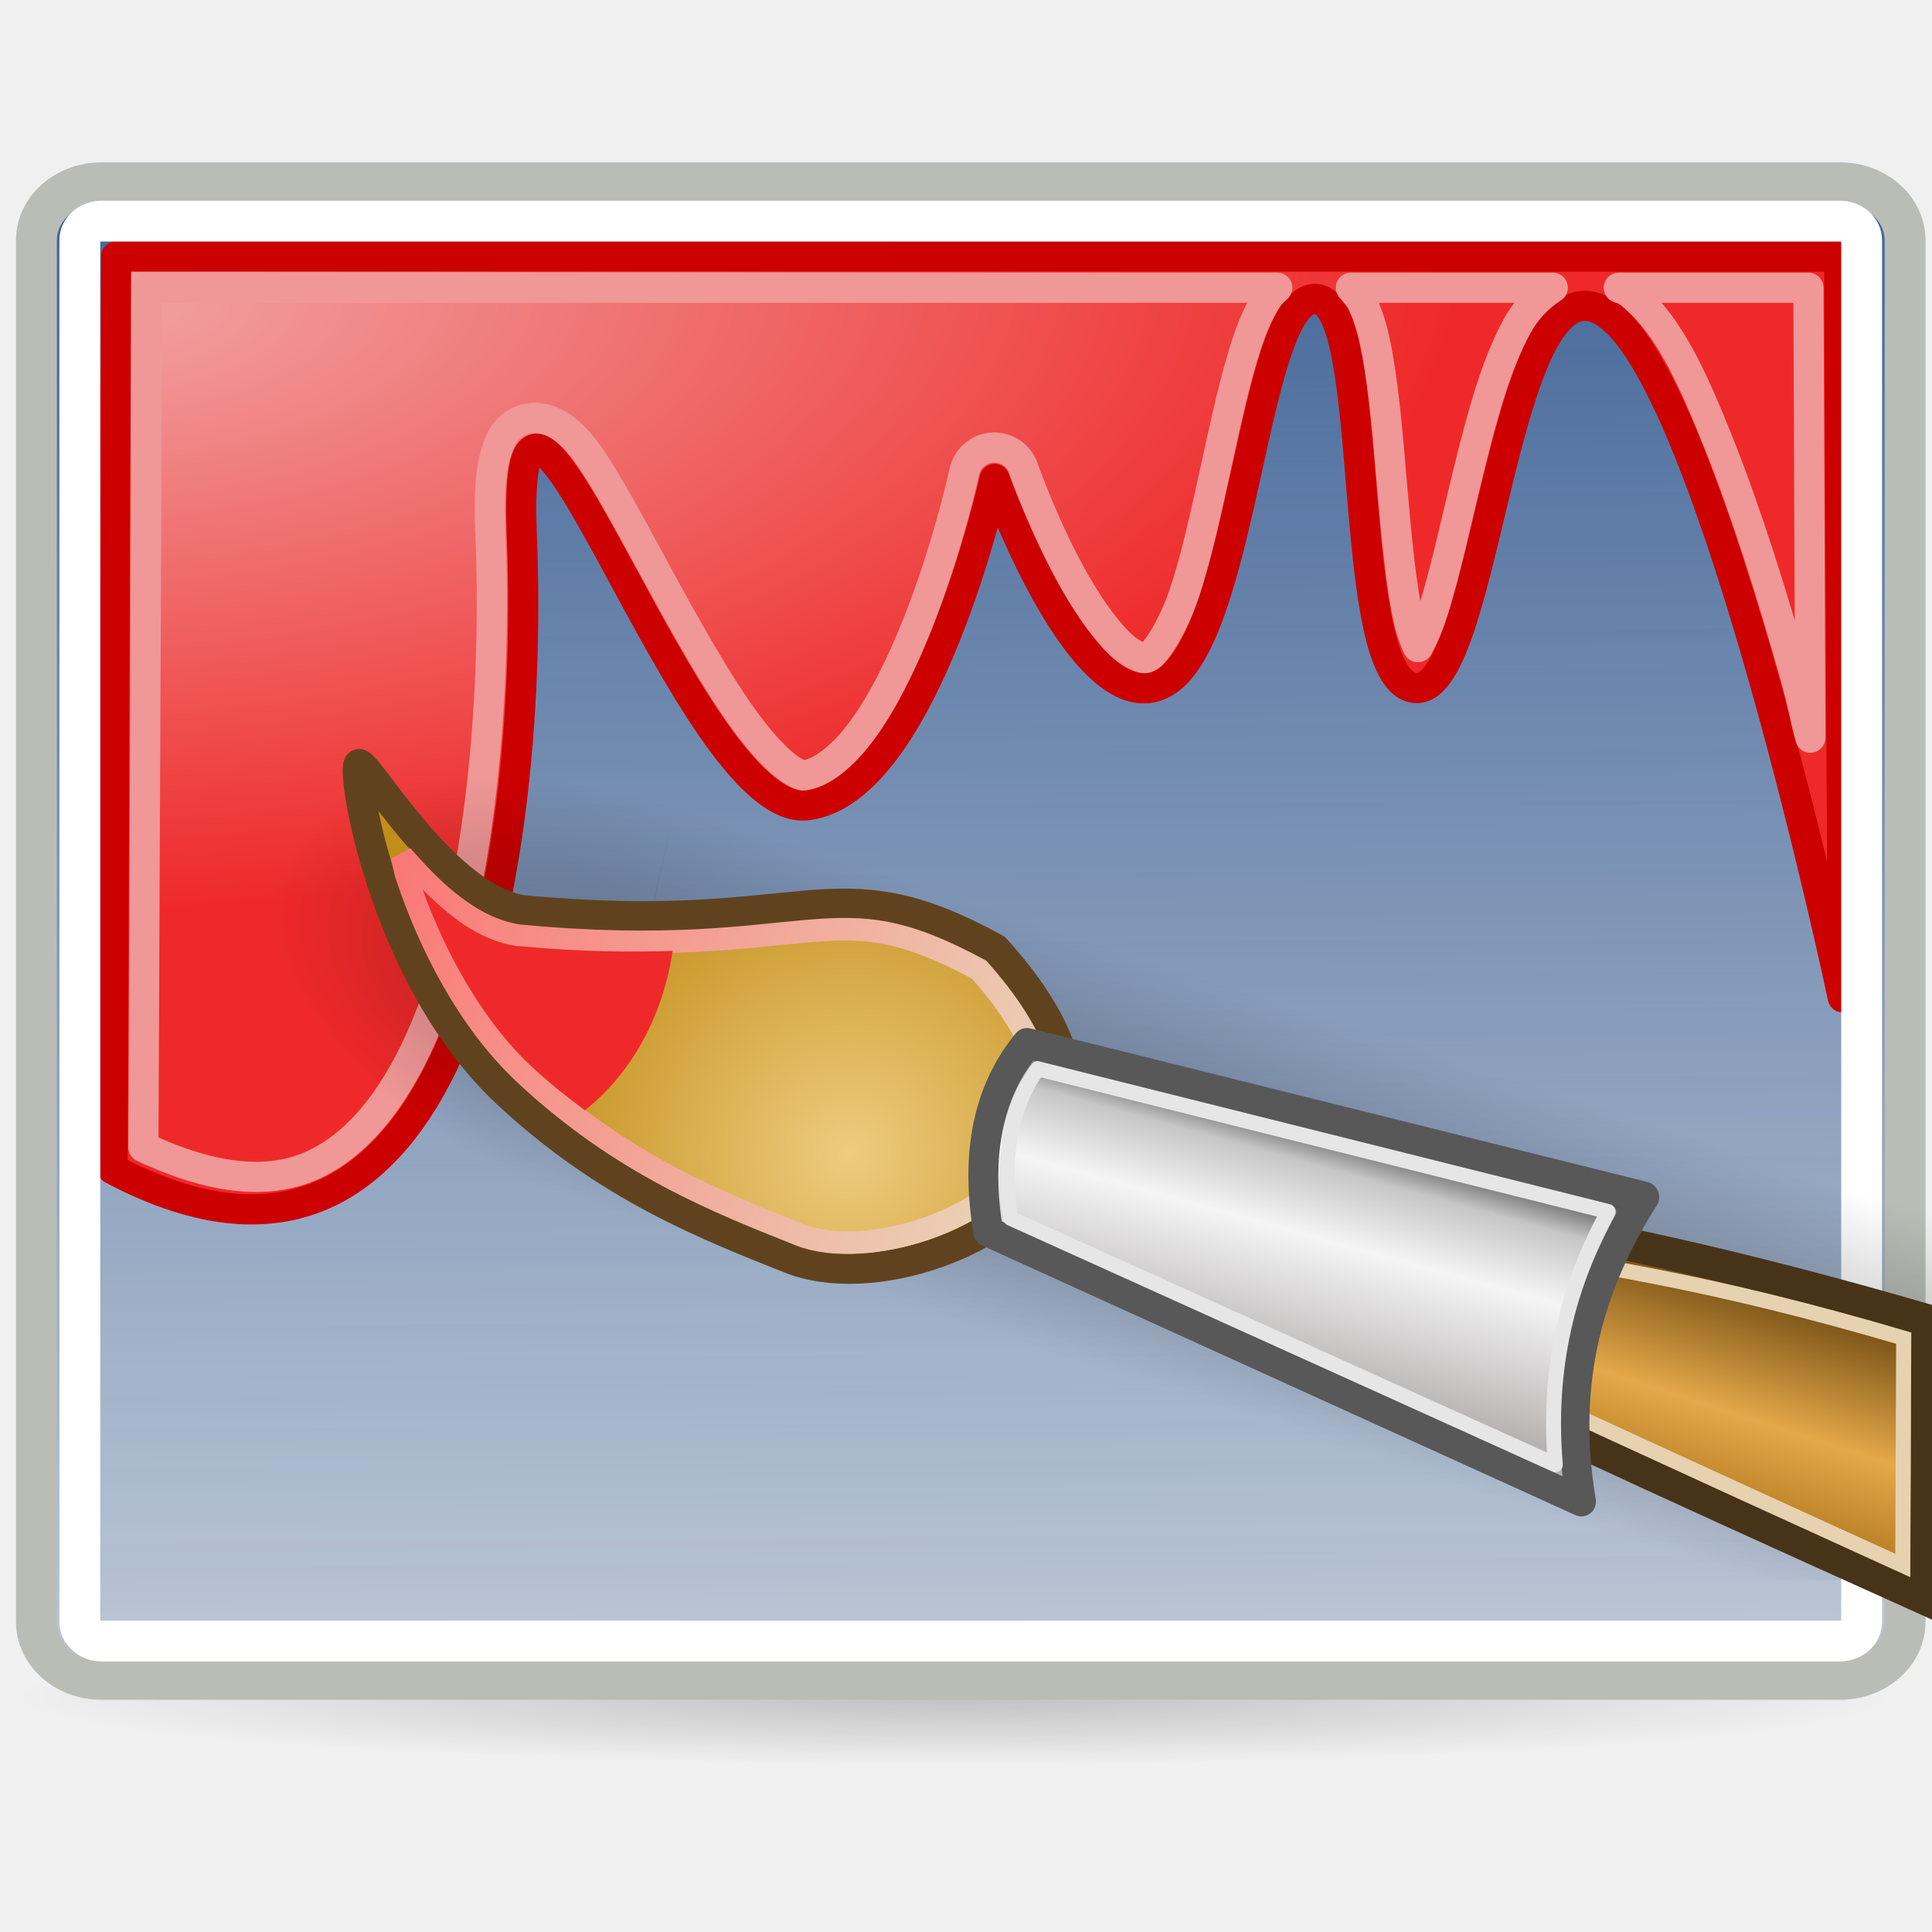
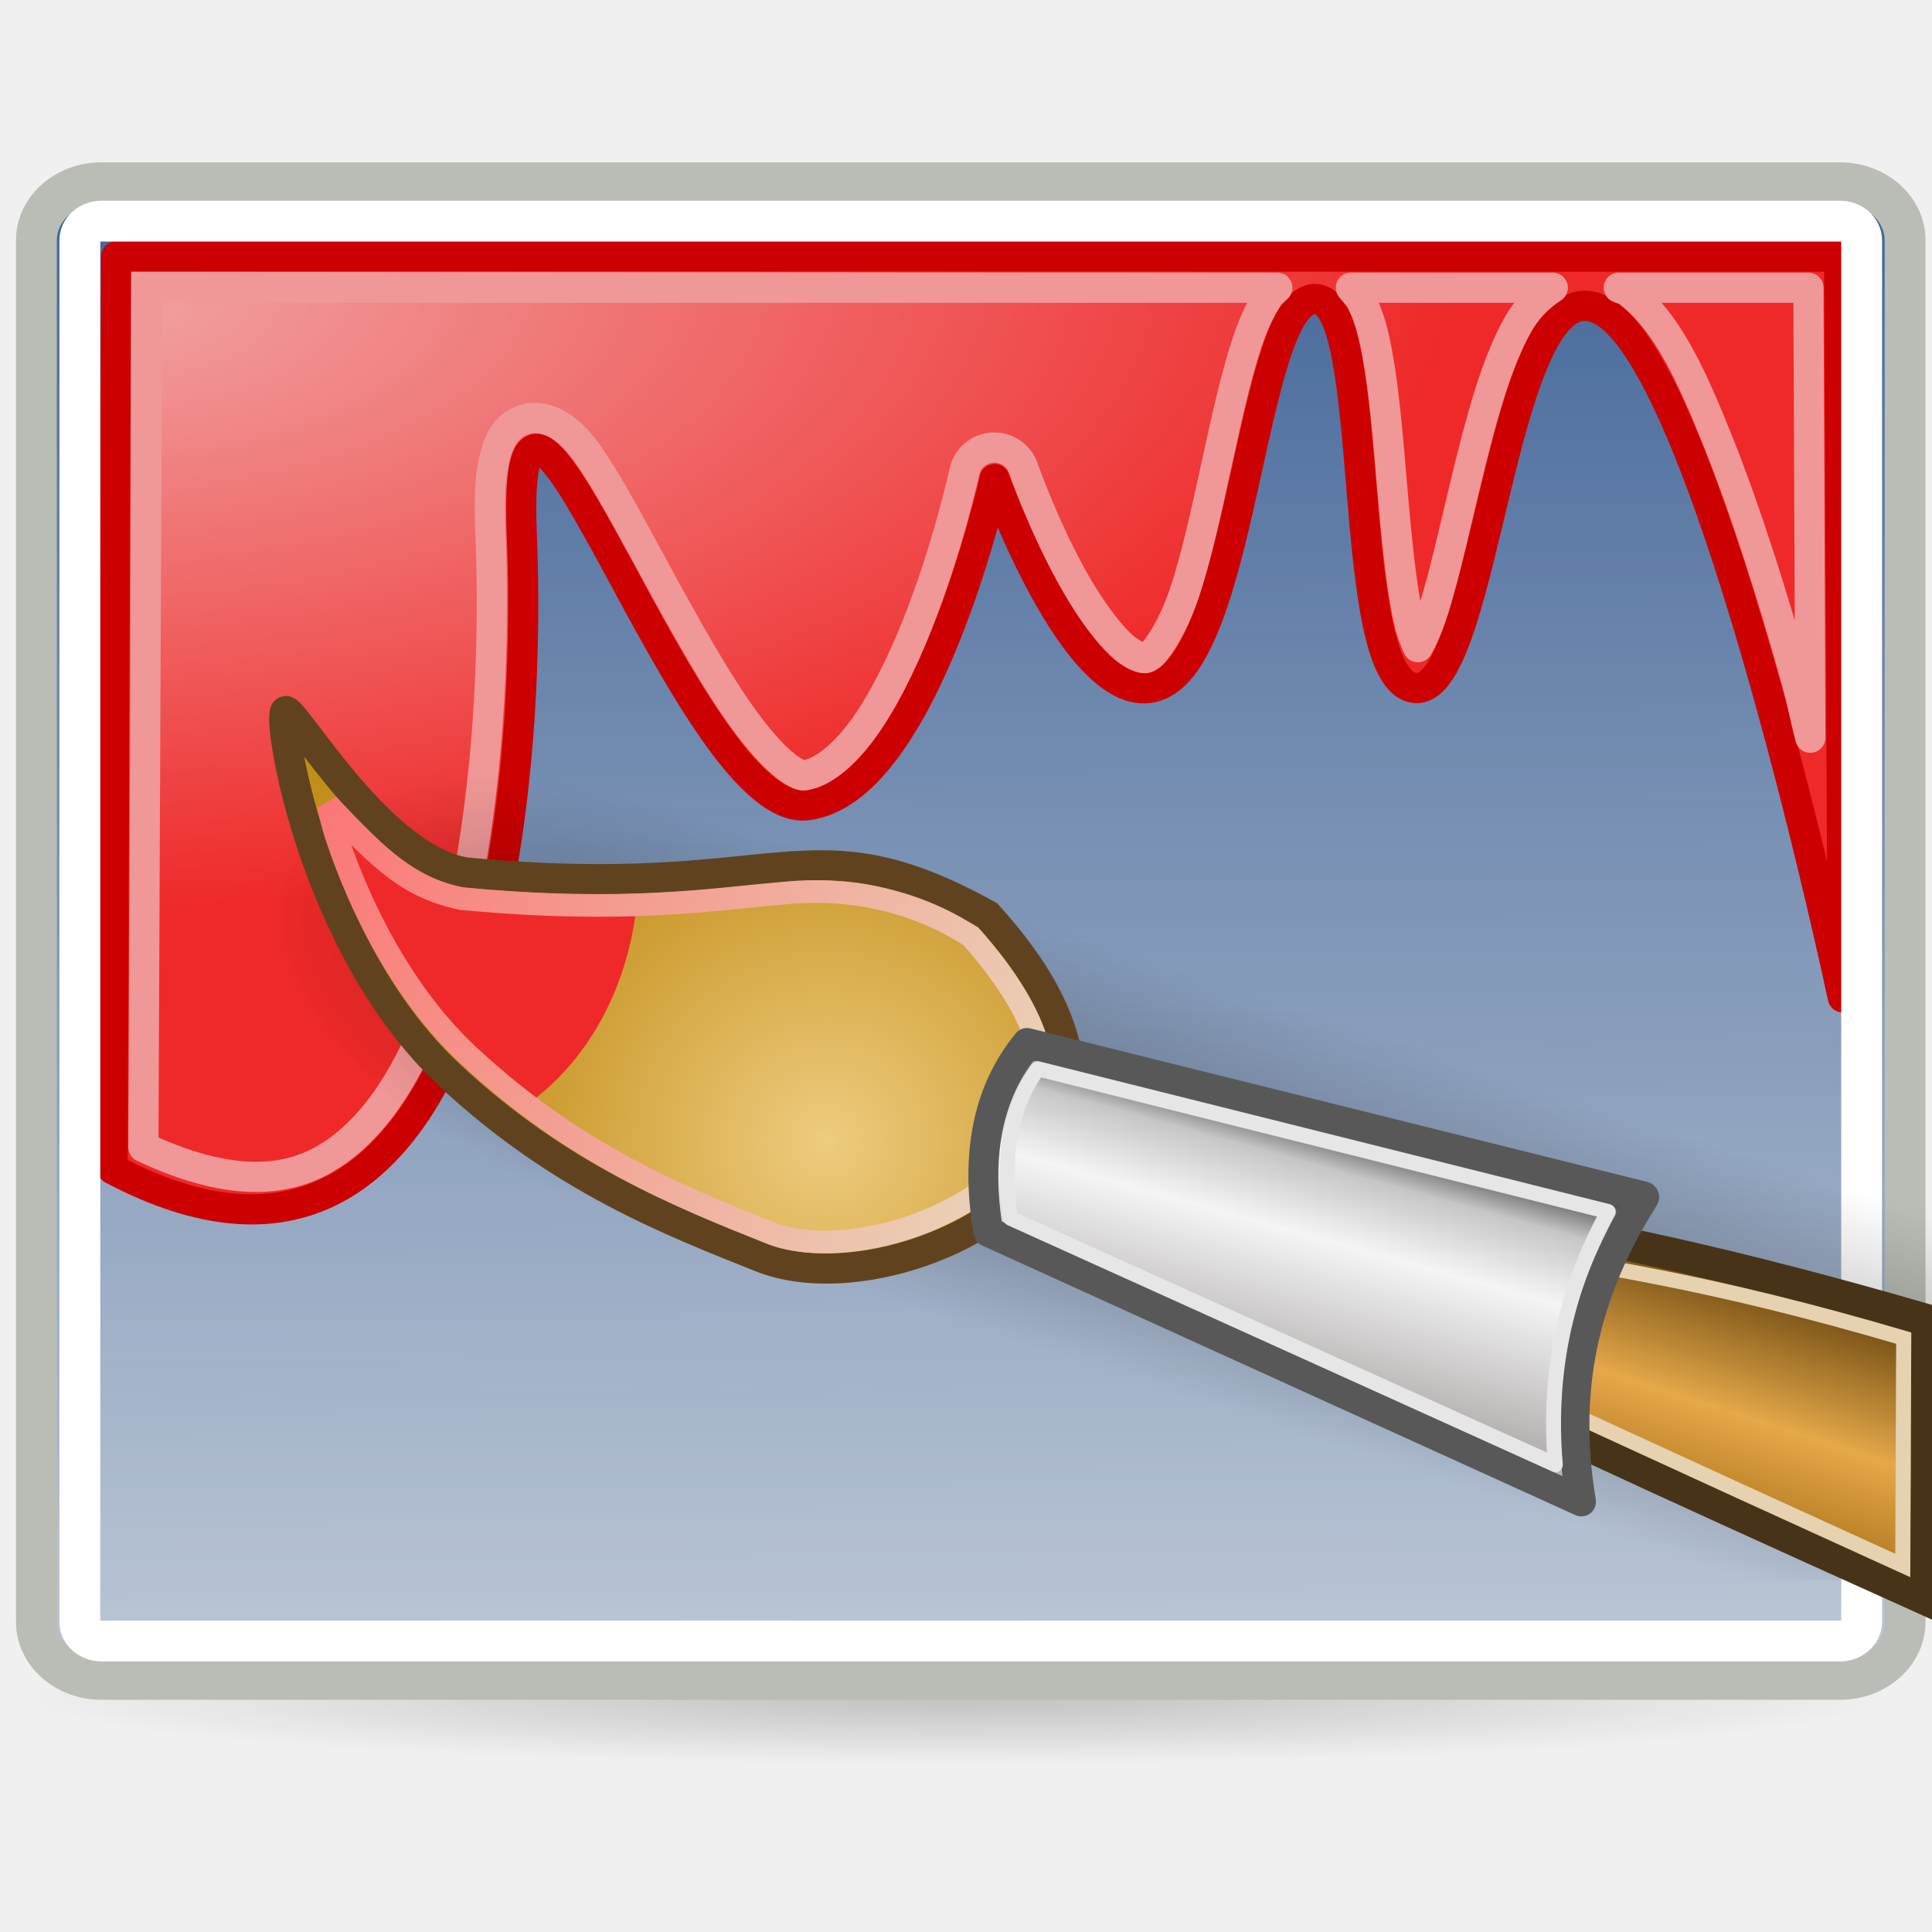
<svg xmlns="http://www.w3.org/2000/svg" xmlns:xlink="http://www.w3.org/1999/xlink" version="1.0" width="64" height="64" id="svg11622">
  <defs id="defs11624">
    <linearGradient id="linearGradient3354">
      <stop style="stop-color:#fb7575;stop-opacity:1;" offset="0" id="stop3356" />
      <stop style="stop-color:#ead4b9;stop-opacity:1;" offset="1" id="stop3358" />
    </linearGradient>
    <linearGradient id="linearGradient2941">
      <stop style="stop-color:#f1a1a1;stop-opacity:1;" offset="0" id="stop2943" />
      <stop style="stop-color:#ef2929;stop-opacity:1;" offset="1" id="stop2945" />
    </linearGradient>
    <linearGradient id="linearGradient3260">
      <stop style="stop-color:#204a87;stop-opacity:1;" offset="0" id="stop3262" />
      <stop style="stop-color:#204a87;stop-opacity:0;" offset="1" id="stop3264" />
    </linearGradient>
-     <radialGradient gradientTransform="matrix(-1.957639,-9.2540676e-8,-1.2888861e-7,1.456579,110.0178,62.73803)" gradientUnits="userSpaceOnUse" xlink:href="#linearGradient51765" id="radialGradient54733" fy="-12.203" fx="51.438" r="2.172" cy="-12.203" cx="51.438" />
-     <radialGradient gradientTransform="matrix(1.957639,-8.146468e-7,6.6614241e-7,1.456579,-59.01756,62.73807)" gradientUnits="userSpaceOnUse" xlink:href="#linearGradient51765" id="radialGradient54731" fy="-12.203" fx="51.438" r="2.172" cy="-12.203" cx="51.438" />
-     <linearGradient gradientTransform="matrix(0.9788196,0,0,0.7154223,-8.500802,52.11272)" gradientUnits="userSpaceOnUse" xlink:href="#linearGradient47870" id="linearGradient54729" y2="-5.563" x2="32.085" y1="-14.402" x1="32.085" />
-     <linearGradient id="linearGradient13816">
-       <stop id="stop13818" offset="0" style="stop-color:#f7f7f6;stop-opacity:1" />
-       <stop id="stop13820" offset="1" style="stop-color:#eff0ee;stop-opacity:0" />
-     </linearGradient>
    <linearGradient id="linearGradient47870">
      <stop id="stop47872" offset="0" style="stop-color:#000000;stop-opacity:0" />
      <stop id="stop47878" offset="0.5" style="stop-color:#000000;stop-opacity:1" />
      <stop id="stop47874" offset="1" style="stop-color:#000000;stop-opacity:0" />
    </linearGradient>
    <linearGradient id="linearGradient51765">
      <stop id="stop51767" offset="0" style="stop-color:#000000;stop-opacity:1" />
      <stop id="stop51769" offset="1" style="stop-color:#000000;stop-opacity:0" />
    </linearGradient>
-     <linearGradient id="linearGradient12914">
-       <stop id="stop12916" offset="0" style="stop-color:#3465a4;stop-opacity:1" />
-       <stop id="stop12918" offset="1" style="stop-color:#3465a4;stop-opacity:0" />
-     </linearGradient>
    <linearGradient y2="-2.271" x2="19.424" y1="-4.502" x1="16.455" gradientTransform="matrix(0.9478724,0.5466487,-4.1689478e-2,1.003797,2.653338,23.66723)" gradientUnits="userSpaceOnUse" id="linearGradient2317" xlink:href="#linearGradient33721" />
-     <linearGradient id="linearGradient2305">
-       <stop style="stop-color:#000000;stop-opacity:1" offset="0" id="stop2307" />
-       <stop style="stop-color:#000000;stop-opacity:0" offset="1" id="stop2309" />
-     </linearGradient>
-     <linearGradient id="linearGradient2297">
-       <stop style="stop-color:#000000;stop-opacity:0" offset="0" id="stop2299" />
-       <stop style="stop-color:#000000;stop-opacity:1" offset="0.5" id="stop2301" />
-       <stop style="stop-color:#000000;stop-opacity:0" offset="1" id="stop2303" />
-     </linearGradient>
    <linearGradient id="linearGradient33721">
      <stop id="stop33723" offset="0" style="stop-color:#b7b3b3;stop-opacity:1;" />
      <stop style="stop-color:#f5f5f5;stop-opacity:1;" offset="0.5" id="stop33729" />
      <stop id="stop33731" offset="0.75" style="stop-color:#c6c6c6;stop-opacity:1;" />
      <stop id="stop33725" offset="1" style="stop-color:#000000;stop-opacity:1;" />
    </linearGradient>
    <linearGradient id="linearGradient42491">
      <stop id="stop42493" offset="0" style="stop-color:#8f5802;stop-opacity:1;" />
      <stop style="stop-color:#e5a849;stop-opacity:1;" offset="0.5" id="stop42499" />
      <stop id="stop42495" offset="1" style="stop-color:#492d01;stop-opacity:1;" />
    </linearGradient>
    <linearGradient id="linearGradient5980">
      <stop id="stop5982" offset="0" style="stop-color:#eecb7e;stop-opacity:1;" />
      <stop id="stop5984" offset="1" style="stop-color:#c28e1a;stop-opacity:1;" />
    </linearGradient>
-     <linearGradient id="linearGradient3237">
-       <stop id="stop3239" offset="0" style="stop-color:#fce94f;stop-opacity:0.896;" />
-       <stop id="stop3241" offset="1" style="stop-color:#fc2020;stop-opacity:1;" />
-     </linearGradient>
    <linearGradient xlink:href="#linearGradient42491" id="linearGradient2347" gradientUnits="userSpaceOnUse" gradientTransform="matrix(1.574904,-1.387597,-1.191536,-1.8129,25.88795,55.32875)" x1="20.661" y1="-18.669" x2="24.813" y2="-15.544" />
    <radialGradient xlink:href="#linearGradient51765" id="radialGradient2350" gradientUnits="userSpaceOnUse" gradientTransform="matrix(-5.459551,-1.77266,0.6855133,-3.007663,310.072,87.76045)" cx="51.438" cy="-12.203" fx="51.438" fy="-12.203" r="2.172" />
    <linearGradient xlink:href="#linearGradient47870" id="linearGradient2353" gradientUnits="userSpaceOnUse" gradientTransform="matrix(2.729775,0.8863304,0.3367009,-1.477262,-25.45853,2.38074)" x1="32.085" y1="-14.402" x2="32.085" y2="-5.563" />
    <linearGradient xlink:href="#linearGradient3260" id="linearGradient2359" gradientUnits="userSpaceOnUse" gradientTransform="matrix(0.5070152,0.4427021,-0.5013331,0.4477196,33.50563,9.825056)" x1="-16.136" y1="-24.026" x2="78.609" y2="70.401" />
    <radialGradient xlink:href="#linearGradient2941" id="radialGradient2947" cx="3.252" cy="-3.564" fx="3.252" fy="-3.564" r="28.896" gradientTransform="matrix(3.0643561e-2,0.6932376,-1.546337,7.4110402e-2,-1.882311,8.150153)" gradientUnits="userSpaceOnUse" />
-     <radialGradient xlink:href="#linearGradient5980" id="radialGradient2966" gradientUnits="userSpaceOnUse" gradientTransform="matrix(1.762095,-0.769388,-0.7620466,-1.726831,41.55657,110.0165)" cx="8.689" cy="37.717" fx="8.689" fy="37.717" r="5.875" />
+     <radialGradient xlink:href="#linearGradient5980" id="radialGradient2966" gradientUnits="userSpaceOnUse" gradientTransform="matrix(1.943773,-0.8498638,-0.840616,-1.907452,42.18184,117.1213)" cx="8.689" cy="37.717" fx="8.689" fy="37.717" r="5.875" />
    <linearGradient xlink:href="#linearGradient3354" id="linearGradient4136" gradientUnits="userSpaceOnUse" x1="12.938" y1="27.353" x2="34.956" y2="37.721" />
-     <linearGradient y2="46.214" x2="-40.536" y1="28" x1="-36.786" gradientTransform="matrix(0.147241,3.467781e-2,-3.467781e-2,0.147241,5.799472,22.93783)" gradientUnits="userSpaceOnUse" id="linearGradient7379" xlink:href="#linearGradient5316" />
-     <linearGradient y2="43.714" x2="-37.143" y1="25.5" x1="-28.393" gradientTransform="matrix(0.147241,3.467781e-2,-3.467781e-2,0.147241,5.799472,22.93783)" gradientUnits="userSpaceOnUse" id="linearGradient7377" xlink:href="#linearGradient5268" />
-     <linearGradient y2="44.786" x2="-45.714" y1="25.321" x1="-55.893" gradientTransform="matrix(0.147241,3.467781e-2,-3.467781e-2,0.147241,5.799472,22.93783)" gradientUnits="userSpaceOnUse" id="linearGradient7375" xlink:href="#linearGradient5268" />
-     <radialGradient r="12.182" fy="20.011" fx="-32.547" cy="20.011" cx="-32.547" gradientTransform="matrix(0.147241,3.467781e-2,-1.445633e-2,6.138108e-2,4.361972,22.91414)" gradientUnits="userSpaceOnUse" id="radialGradient7373" xlink:href="#linearGradient5268" />
-     <linearGradient y2="9.429" x2="-28.929" y1="13.536" x1="-23.214" gradientTransform="matrix(0.147241,3.467781e-2,-3.467781e-2,0.147241,5.799472,22.93783)" gradientUnits="userSpaceOnUse" id="linearGradient7371" xlink:href="#linearGradient5268" />
-     <linearGradient y2="9.071" x2="-53.393" y1="14.607" x1="-61.429" gradientTransform="matrix(0.147241,3.467781e-2,-3.467781e-2,0.147241,5.799472,22.93783)" gradientUnits="userSpaceOnUse" id="linearGradient7369" xlink:href="#linearGradient5268" />
-     <linearGradient y2="13.893" x2="-31.071" y1="22.643" x1="-24.107" gradientTransform="matrix(0.147241,3.467781e-2,-3.467781e-2,0.147241,5.799472,22.93783)" gradientUnits="userSpaceOnUse" id="linearGradient7367" xlink:href="#linearGradient5268" />
-     <linearGradient y2="20.321" x2="-47.014" y1="28.042" x1="-47.014" gradientTransform="matrix(0.147241,3.467781e-2,-3.467781e-2,0.147241,5.799472,22.87972)" gradientUnits="userSpaceOnUse" id="linearGradient7365" xlink:href="#linearGradient5244" />
-     <linearGradient y2="-15.758" x2="24.701" y1="26.765" x1="23.81" gradientTransform="matrix(0.154028,3.627621e-2,-3.46176e-2,0.146985,-4.005288,21.16592)" gradientUnits="userSpaceOnUse" id="linearGradient7363" xlink:href="#linearGradient5268" />
-     <linearGradient y2="46.393" x2="-42.679" y1="28.357" x1="-46.429" gradientTransform="matrix(0.147241,3.467781e-2,-3.467781e-2,0.147241,24.37377,20.5514)" gradientUnits="userSpaceOnUse" id="linearGradient7361" xlink:href="#linearGradient5308" />
-     <linearGradient y2="13.893" x2="-50.536" y1="23" x1="-58.036" gradientTransform="matrix(0.147241,3.467781e-2,-3.467781e-2,0.147241,24.36513,20.59553)" gradientUnits="userSpaceOnUse" id="linearGradient7359" xlink:href="#linearGradient5268" />
-     <linearGradient y2="20.143" x2="-36.547" y1="27.107" x1="-37.143" gradientTransform="matrix(0.147241,3.467781e-2,-3.467781e-2,0.147241,24.37377,20.5514)" gradientUnits="userSpaceOnUse" id="linearGradient7357" xlink:href="#linearGradient5252" />
-     <linearGradient y2="8.288" x2="23.656" y1="8.478" x1="12.185" gradientTransform="matrix(0.179162,4.219576e-2,-4.219576e-2,0.179162,-8.790218,19.1685)" gradientUnits="userSpaceOnUse" id="linearGradient7355" xlink:href="#linearGradient4743" />
-     <linearGradient y2="36.625" x2="31.5" y1="12.25" x1="16.25" gradientTransform="matrix(0.55961,0,0,0.505142,10.66703,11.20925)" gradientUnits="userSpaceOnUse" id="linearGradient6910" xlink:href="#linearGradient6732" />
-     <linearGradient id="linearGradient5316">
-       <stop style="stop-color:#ef2929;stop-opacity:0;" offset="0" id="stop5318" />
-       <stop style="stop-color:#a40000;stop-opacity:1;" offset="1" id="stop5320" />
-     </linearGradient>
-     <linearGradient id="linearGradient5308">
-       <stop style="stop-color:#8ae234;stop-opacity:1;" offset="0" id="stop5310" />
-       <stop style="stop-color:#8ae234;stop-opacity:0;" offset="1" id="stop5312" />
-     </linearGradient>
-     <linearGradient id="linearGradient5268">
-       <stop style="stop-color:#c00;stop-opacity:1;" offset="0" id="stop5270" />
-       <stop style="stop-color:#a4003c;stop-opacity:0;" offset="1" id="stop5272" />
-     </linearGradient>
-     <linearGradient id="linearGradient5252">
-       <stop style="stop-color:#8ae234;stop-opacity:1;" offset="0" id="stop5254" />
-       <stop style="stop-color:#8ae234;stop-opacity:0;" offset="1" id="stop5256" />
-     </linearGradient>
-     <linearGradient id="linearGradient5244">
-       <stop style="stop-color:#8ae234;stop-opacity:1;" offset="0" id="stop5246" />
-       <stop style="stop-color:#8ae234;stop-opacity:0;" offset="1" id="stop5248" />
-     </linearGradient>
-     <linearGradient id="linearGradient4743">
-       <stop style="stop-color:#4e9a06;stop-opacity:1;" offset="0" id="stop4745" />
-       <stop id="stop4751" offset="0.5" style="stop-color:#73d216;stop-opacity:1;" />
-       <stop style="stop-color:#4e9a06;stop-opacity:1;" offset="1" id="stop4747" />
-     </linearGradient>
-     <linearGradient id="linearGradient6732">
-       <stop style="stop-color:#ffffff;stop-opacity:1;" offset="0" id="stop6734" />
-       <stop style="stop-color:#dddddd;stop-opacity:1;" offset="1" id="stop6736" />
-     </linearGradient>
-     <linearGradient y2="70.401" x2="78.609" y1="-24.026" x1="-16.136" gradientTransform="matrix(0.352191,0.348244,-0.348244,0.352191,24.91357,7.104779)" gradientUnits="userSpaceOnUse" id="linearGradient2336" xlink:href="#linearGradient6934" />
-     <linearGradient id="linearGradient5060">
-       <stop style="stop-color:black;stop-opacity:1;" offset="0" id="stop5062" />
-       <stop style="stop-color:black;stop-opacity:0;" offset="1" id="stop5064" />
-     </linearGradient>
-     <linearGradient id="linearGradient5048">
-       <stop style="stop-color:black;stop-opacity:0;" offset="0" id="stop5050" />
-       <stop id="stop5056" offset="0.5" style="stop-color:black;stop-opacity:1;" />
-       <stop style="stop-color:black;stop-opacity:0;" offset="1" id="stop5052" />
-     </linearGradient>
-     <linearGradient y2="609.505" x2="302.857" y1="366.648" x1="302.857" gradientTransform="matrix(2.774389,0,0,1.969706,-1892.179,-872.8854)" gradientUnits="userSpaceOnUse" id="linearGradient5027" xlink:href="#linearGradient5048" />
-     <radialGradient r="117.143" fy="486.648" fx="605.714" cy="486.648" cx="605.714" gradientTransform="matrix(2.774389,0,0,1.969706,-1891.633,-872.8854)" gradientUnits="userSpaceOnUse" id="radialGradient5029" xlink:href="#linearGradient5060" />
-     <radialGradient r="117.143" fy="486.648" fx="605.714" cy="486.648" cx="605.714" gradientTransform="matrix(-2.774389,0,0,1.969706,112.7623,-872.8854)" gradientUnits="userSpaceOnUse" id="radialGradient5031" xlink:href="#linearGradient5060" />
-     <radialGradient gradientUnits="userSpaceOnUse" gradientTransform="matrix(1,0,0,0.222222,0,31.88889)" r="22.5" fy="41" fx="22.5" cy="41" cx="22.5" id="radialGradient2307" xlink:href="#linearGradient2301" />
    <linearGradient id="linearGradient2301">
      <stop id="stop3291" offset="0" style="stop-color:#000000;stop-opacity:1;" />
      <stop id="stop2305" offset="1" style="stop-color:#000000;stop-opacity:0;" />
    </linearGradient>
-     <linearGradient id="linearGradient6934">
-       <stop style="stop-color:#204a87;stop-opacity:1;" offset="0" id="stop6936" />
-       <stop style="stop-color:#bdc9db;stop-opacity:1" offset="1" id="stop6938" />
-     </linearGradient>
-     <linearGradient xlink:href="#linearGradient6732" id="linearGradient3396" gradientUnits="userSpaceOnUse" gradientTransform="matrix(0.55961,0,0,0.505142,-44.6573,37.93118)" x1="16.25" y1="12.25" x2="31.5" y2="36.625" />
-     <linearGradient xlink:href="#linearGradient6934" id="linearGradient3404" gradientUnits="userSpaceOnUse" gradientTransform="matrix(0.352191,0.348244,-0.348244,0.352191,-30.41076,33.82671)" x1="-16.136" y1="-24.026" x2="78.609" y2="70.401" />
    <radialGradient xlink:href="#linearGradient2301" id="radialGradient3407" gradientUnits="userSpaceOnUse" gradientTransform="matrix(1,0,0,0.222222,0,31.88889)" cx="22.5" cy="41" fx="22.5" fy="41" r="22.5" />
+     <linearGradient xlink:href="#linearGradient3354" id="linearGradient2302" gradientUnits="userSpaceOnUse" x1="12.938" y1="27.353" x2="34.956" y2="37.721" />
  </defs>
  <path style="opacity:0.2;color:#000000;fill:url(#radialGradient3407);fill-opacity:1;fill-rule:nonzero;stroke:none;stroke-width:1;stroke-linecap:round;stroke-linejoin:miter;marker:none;marker-start:none;marker-mid:none;marker-end:none;stroke-miterlimit:4;stroke-dasharray:none;stroke-dashoffset:0;stroke-opacity:1;visibility:visible;display:inline;overflow:visible" id="path2299" d="M 45,41 A 22.5,5 0 1 1 0,41 A 22.5,5 0 1 1 45,41 z" transform="matrix(1.383515,0,0,0.4505603,0.4711075,37.73006)" />
  <rect style="color:#000000;fill:url(#linearGradient2359);fill-opacity:1;fill-rule:nonzero;stroke:#babdb6;stroke-width:1.353;stroke-linecap:round;stroke-linejoin:miter;marker:none;marker-start:none;marker-mid:none;marker-end:none;stroke-miterlimit:4;stroke-dasharray:none;stroke-dashoffset:0;stroke-opacity:1;visibility:visible;display:inline;overflow:visible" id="rect1304" width="61.903" height="49.578" x="1.206" y="6.054" rx="2.159" ry="1.907" />
  <path style="fill:url(#radialGradient2947);fill-opacity:1;fill-rule:evenodd;stroke:#cc0000;stroke-width:1;stroke-linecap:round;stroke-linejoin:round;stroke-miterlimit:4;stroke-dasharray:none;stroke-dashoffset:0;stroke-opacity:1" d="M 3.846,8.499 L 60.926,8.499 L 61.044,33.039 C 61.044,33.039 56.812,12.986 53.276,10.424 C 49.741,7.862 49.328,22.921 46.903,22.791 C 44.477,22.66 45.662,9.945 43.574,9.903 C 41.487,9.86 41.211,21.13 38.554,22.622 C 35.897,24.113 32.948,15.867 32.948,15.867 C 32.948,15.867 30.651,26.203 26.736,26.675 C 22.821,27.147 16.876,7.699 17.286,17.757 C 17.697,27.814 15.504,44.966 3.728,38.732 L 3.846,8.499 z" id="rect2361" />
  <path style="fill:none;fill-opacity:1;fill-rule:evenodd;stroke:#f09797;stroke-width:1;stroke-linecap:round;stroke-linejoin:round;stroke-miterlimit:4;stroke-dasharray:none;stroke-dashoffset:0;stroke-opacity:1" id="path3792" d="M 4.875,9.531 L 4.75,38 C 7.18,39.144 9.028,39.237 10.438,38.562 C 11.966,37.831 13.195,36.218 14.125,33.969 C 15.985,29.47 16.451,22.713 16.25,17.781 C 16.197,16.481 16.225,15.667 16.438,14.969 C 16.544,14.619 16.71,14.17 17.25,13.938 C 17.79,13.705 18.342,13.953 18.625,14.156 C 19.191,14.562 19.517,15.072 19.938,15.75 C 20.358,16.428 20.797,17.234 21.281,18.125 C 22.25,19.907 23.357,21.976 24.406,23.5 C 24.931,24.262 25.447,24.878 25.875,25.25 C 26.303,25.622 26.563,25.695 26.625,25.688 C 27.177,25.621 27.883,25.109 28.562,24.188 C 29.242,23.266 29.865,21.993 30.375,20.719 C 31.394,18.17 31.938,15.656 31.938,15.656 C 32.023,15.198 32.408,14.856 32.873,14.827 C 33.338,14.797 33.764,15.088 33.906,15.531 C 33.906,15.531 34.61,17.542 35.625,19.312 C 36.132,20.198 36.727,21.013 37.219,21.438 C 37.465,21.65 37.694,21.752 37.812,21.781 C 37.931,21.81 37.94,21.819 38.062,21.75 C 38.256,21.641 38.816,20.871 39.219,19.688 C 39.621,18.504 39.953,16.965 40.281,15.469 C 40.609,13.973 40.922,12.512 41.312,11.344 C 41.508,10.76 41.723,10.26 42.031,9.812 C 42.101,9.712 42.221,9.629 42.312,9.531 L 4.875,9.531 z M 44.75,9.531 C 44.887,9.695 45.038,9.854 45.125,10.031 C 45.373,10.537 45.506,11.074 45.625,11.719 C 45.864,13.009 45.989,14.625 46.125,16.219 C 46.261,17.813 46.415,19.396 46.656,20.5 C 46.752,20.938 46.867,21.205 46.969,21.438 C 47.122,21.158 47.293,20.797 47.469,20.25 C 47.878,18.979 48.258,17.168 48.688,15.438 C 49.117,13.707 49.572,12.051 50.25,10.812 C 50.538,10.287 50.927,9.86 51.438,9.531 L 44.75,9.531 z M 53.625,9.531 C 53.703,9.575 53.803,9.573 53.875,9.625 C 55.191,10.579 56.022,12.392 56.938,14.688 C 57.853,16.983 58.715,19.722 59.469,22.406 C 59.763,23.454 59.713,23.45 59.969,24.438 L 59.906,9.531 L 53.625,9.531 z" />
  <rect style="color:#000000;fill:none;fill-opacity:1;fill-rule:nonzero;stroke:#ffffff;stroke-width:1.353;stroke-linecap:round;stroke-linejoin:miter;marker:none;marker-start:none;marker-mid:none;marker-end:none;stroke-miterlimit:4;stroke-dasharray:none;stroke-dashoffset:0;stroke-opacity:1;visibility:visible;display:inline;overflow:visible" id="rect2179" width="59.024" height="47.036" x="2.645" y="7.325" rx="0.72" ry="0.636" />
  <path style="opacity:0.3;fill:url(#linearGradient2353);fill-opacity:1;fill-rule:evenodd;stroke:none;stroke-width:1.024;stroke-linecap:butt;stroke-linejoin:miter;stroke-miterlimit:4;stroke-dasharray:none;stroke-dashoffset:0;stroke-opacity:1" d="M 22.357,26.744 L 19.382,39.809 L 57.979,52.342 L 64.549,52.342 L 64.549,40.457 L 22.357,26.744 z" id="path2319" />
  <path id="path2321" style="opacity:0.3;fill:url(#radialGradient2350);fill-opacity:1;fill-rule:evenodd;stroke:none;stroke-width:1.024;stroke-linecap:butt;stroke-linejoin:miter;stroke-miterlimit:4;stroke-dasharray:none;stroke-dashoffset:0;stroke-opacity:1" d="M 19.392,39.814 L 22.37,26.75 C 15.822,24.677 9.843,25.835 9.029,29.409 C 8.214,32.983 12.867,37.643 19.392,39.814 z" />
  <path style="fill:url(#linearGradient2347);fill-opacity:1;fill-rule:evenodd;stroke:#473418;stroke-width:1.084px;stroke-linecap:butt;stroke-linejoin:miter;stroke-opacity:1" d="M 42.4,39.506 C 38.868,39.486 40.753,41.212 46.945,44.865 C 51.324,47.021 42.461,43.353 63.818,52.977 L 63.848,43.745 C 57.415,41.88 52.873,40.91 47.772,40.087 C 45.344,39.696 43.577,39.512 42.4,39.506 z" id="path37633" />
  <path style="fill:none;fill-opacity:1;fill-rule:evenodd;stroke:#e6d1b0;stroke-width:0.5;stroke-linecap:butt;stroke-linejoin:miter;stroke-miterlimit:4;stroke-dasharray:none;stroke-opacity:1" d="M 42.11,40.461 C 42.31,40.643 42.449,40.801 42.772,41.043 C 43.779,41.798 45.391,42.783 47.441,43.992 C 52.638,46.614 30.179,36.902 63.032,51.859 L 63.063,44.327 C 56.588,42.421 52.85,41.909 47.73,41.084 C 45.325,40.697 43.517,40.466 42.441,40.461 C 42.278,40.461 42.24,40.453 42.11,40.461 z" id="path3286" />
-   <path style="fill:url(#radialGradient2966);fill-opacity:1;fill-rule:evenodd;stroke:#60431e;stroke-width:1;stroke-linecap:butt;stroke-linejoin:miter;stroke-miterlimit:4;stroke-dasharray:none;stroke-opacity:1" d="M 26.178,41.691 C 28.875,42.765 33.479,41.152 34.839,38.667 C 36.199,36.182 35.058,33.73 32.972,31.43 C 27.495,28.411 26.897,31.06 17.317,30.152 C 14.788,29.763 12.28,25.439 11.91,25.31 C 11.577,25.194 12.617,32.311 16.813,36.226 C 20.136,39.327 23.48,40.617 26.178,41.691 z" id="path30779" />
+   <path style="fill:url(#radialGradient2966);fill-opacity:1;fill-rule:evenodd;stroke:#60431e;stroke-width:1;stroke-linecap:butt;stroke-linejoin:miter;stroke-miterlimit:4;stroke-dasharray:none;stroke-opacity:1" d="M 25.217,41.649 C 28.193,42.835 33.271,41.054 34.772,38.309 C 36.272,35.564 35.013,32.855 32.713,30.315 C 26.67,26.98 26.011,29.906 15.443,28.903 C 12.654,28.474 9.887,23.697 9.479,23.555 C 9.112,23.426 10.259,31.288 14.887,35.613 C 18.553,39.038 22.242,40.463 25.217,41.649 z" id="path30779" />
  <path style="fill:#f9ebac;fill-opacity:1;fill-rule:evenodd;stroke:none;stroke-width:1px;stroke-linecap:butt;stroke-linejoin:miter;stroke-opacity:1" d="M 77.969,16.583 C 77.85,17.104 77.639,18.095 77.612,18.432 L 78.113,18.442 C 78.062,17.998 78.033,17.023 77.969,16.583 z" id="path6302" />
-   <path style="fill:none;fill-opacity:1;fill-rule:evenodd;stroke:url(#linearGradient4136);stroke-width:0.75;stroke-linecap:butt;stroke-linejoin:miter;stroke-miterlimit:4;stroke-dasharray:none;stroke-opacity:1" id="path4134" d="M 13.312,28.344 C 13.383,28.588 13.383,28.74 13.469,29 C 14.184,31.165 15.471,33.788 17.406,35.594 C 20.606,38.58 23.796,39.83 26.5,40.906 C 27.556,41.327 29.207,41.218 30.719,40.688 C 32.23,40.157 33.571,39.205 34.094,38.25 C 34.669,37.199 34.697,36.246 34.375,35.219 C 34.066,34.234 33.37,33.177 32.438,32.125 C 29.913,30.758 28.68,30.682 26.75,30.844 C 24.779,31.009 22.088,31.462 17.219,31 C 17.208,31 17.198,31 17.188,31 C 15.57,30.751 14.324,29.499 13.312,28.344 z" />
+   <path style="opacity:1;fill:#ef2929;fill-opacity:1;fill-rule:evenodd;stroke:none;stroke-width:0.75;stroke-linecap:round;stroke-linejoin:round;stroke-miterlimit:4;stroke-dasharray:none;stroke-dashoffset:0;stroke-opacity:1" id="path4526" d="M 13.781,29.156 C 14.502,31.253 15.733,33.73 17.562,35.438 C 18.177,36.011 18.765,36.483 19.375,36.938 C 21.007,35.677 22.099,33.666 22.406,31.375 C 20.996,31.423 19.33,31.417 17.219,31.219 C 17.207,31.218 17.199,31.22 17.188,31.219 C 17.177,31.22 17.167,31.22 17.156,31.219 C 15.772,31.006 14.691,30.107 13.781,29.156 z" transform="matrix(1.103103,0,0,1.104597,-3.659347,-4.402667)" />
+   <path transform="matrix(1.103103,0,0,1.104597,-3.659347,-4.402667)" style="fill:none;fill-opacity:1;fill-rule:evenodd;stroke:url(#linearGradient2302);stroke-width:0.679;stroke-linecap:butt;stroke-linejoin:miter;stroke-miterlimit:4;stroke-opacity:1" d="M 13.164,28.115 C 13.233,28.353 13.318,28.765 13.406,29.031 C 14.123,31.203 15.429,33.809 17.375,35.625 C 20.583,38.619 23.765,39.892 26.469,40.969 C 27.547,41.398 29.229,41.284 30.75,40.75 C 32.271,40.216 33.622,39.258 34.156,38.281 C 34.738,37.219 34.762,36.225 34.438,35.188 C 34.125,34.191 33.412,33.128 32.476,32.073 C 30.713,30.93 28.678,30.567 26.75,30.781 C 24.775,30.947 22.083,31.399 17.219,30.938 C 17.209,30.938 17.197,30.938 17.188,30.938 C 15.574,30.597 14.776,29.805 13.164,28.115 z" id="path2300" />
  <g id="g5995" transform="matrix(1.762095,-0.769388,-0.8049634,-1.824082,43.30277,113.9735)">
    <path id="rect30783" d="M 17.806,27.711 C 18.338,29.726 19.487,30.996 20.92,31.925 L 12.265,38.363 C 11.286,37.884 10.664,36.99 10.337,35.753 L 17.806,27.711 z" style="fill:url(#linearGradient2317);fill-opacity:1;fill-rule:evenodd;stroke:#585858;stroke-width:0.511;stroke-linecap:round;stroke-linejoin:round;stroke-miterlimit:4;stroke-dasharray:none;stroke-dashoffset:0;stroke-opacity:1" />
    <path d="M 17.656,28.438 L 10.781,35.812 C 11.073,36.802 11.536,37.491 12.25,37.906 L 20.25,31.938 C 19.121,31.106 18.203,29.979 17.656,28.438 z" id="path4433" style="fill:none;fill-opacity:1;fill-rule:evenodd;stroke:#e6e6e6;stroke-width:0.255;stroke-linecap:round;stroke-linejoin:round;stroke-miterlimit:4;stroke-dasharray:none;stroke-dashoffset:0;stroke-opacity:1" />
  </g>
-   <path style="opacity:1;fill:#ef2929;fill-opacity:1;fill-rule:evenodd;stroke:none;stroke-width:0.75;stroke-linecap:round;stroke-linejoin:round;stroke-miterlimit:4;stroke-dasharray:none;stroke-dashoffset:0;stroke-opacity:1" id="path4526" d="M 14,29.469 C 14.732,31.478 15.913,33.746 17.625,35.344 C 18.214,35.893 18.791,36.343 19.375,36.781 C 20.911,35.562 21.958,33.675 22.281,31.5 C 20.891,31.543 19.278,31.537 17.219,31.344 C 17.204,31.344 17.202,31.344 17.188,31.344 C 17.167,31.346 17.146,31.346 17.125,31.344 C 15.835,31.145 14.867,30.325 14,29.469 z" />
</svg>
